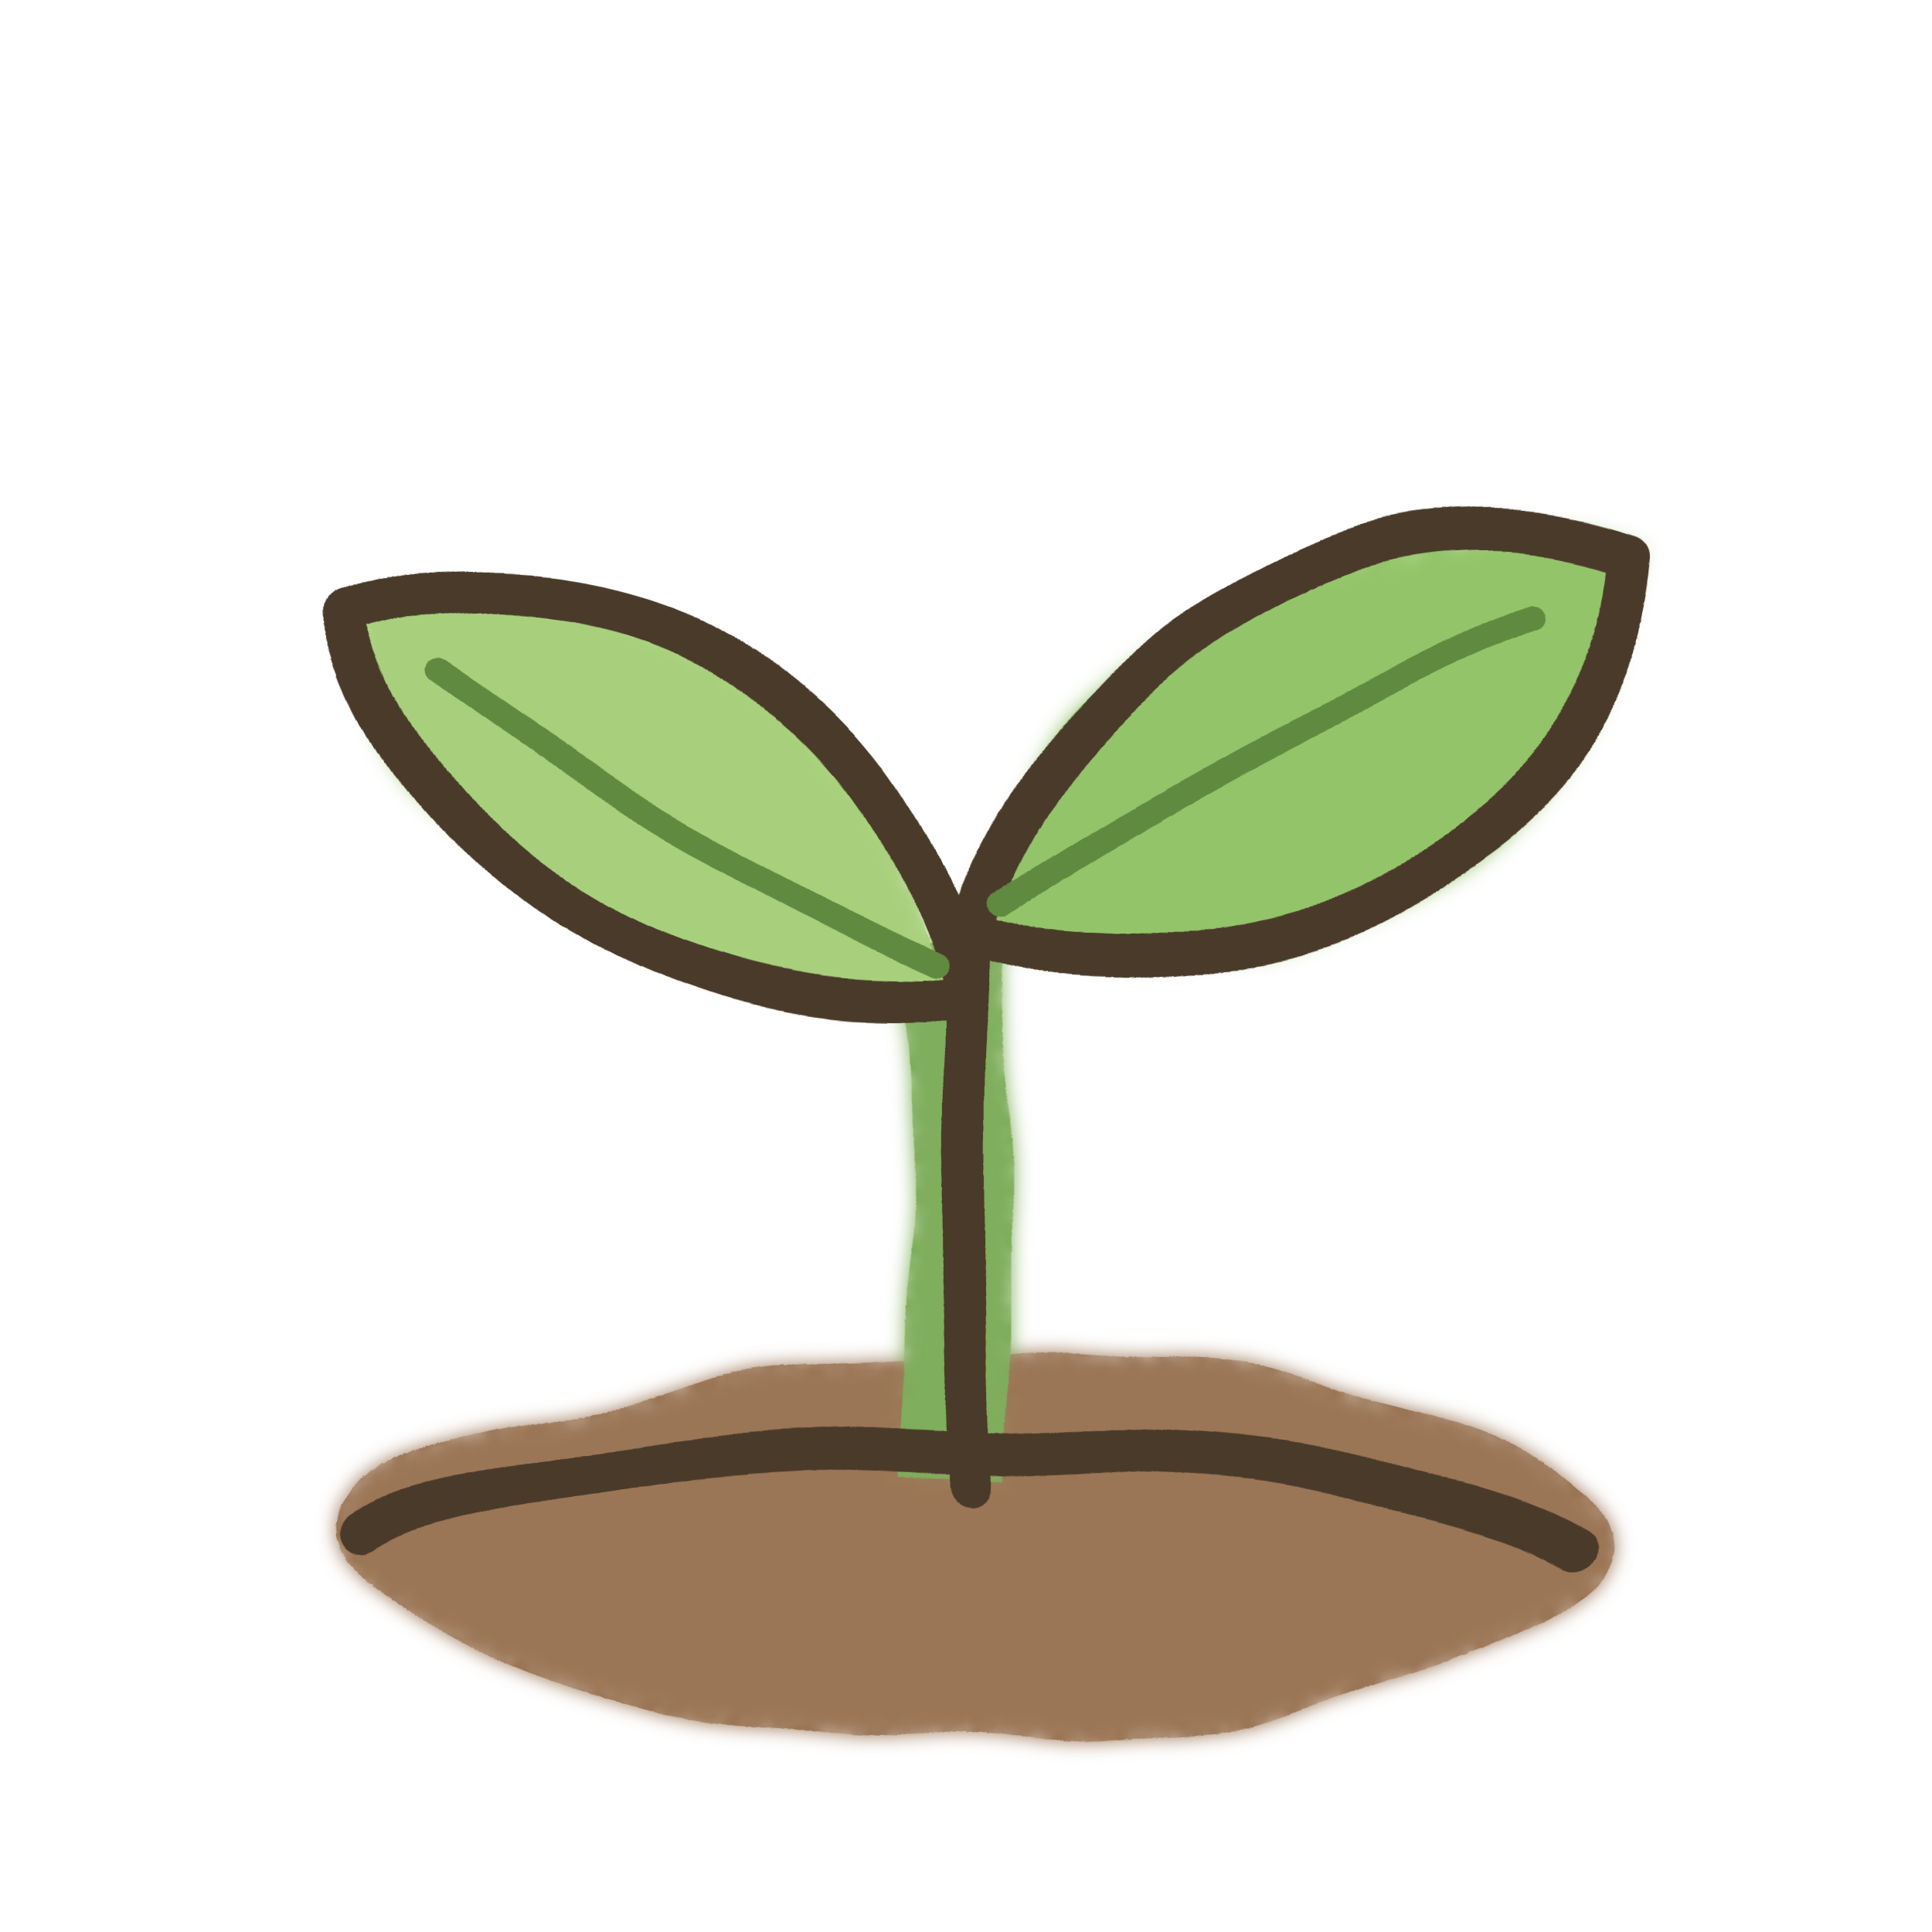
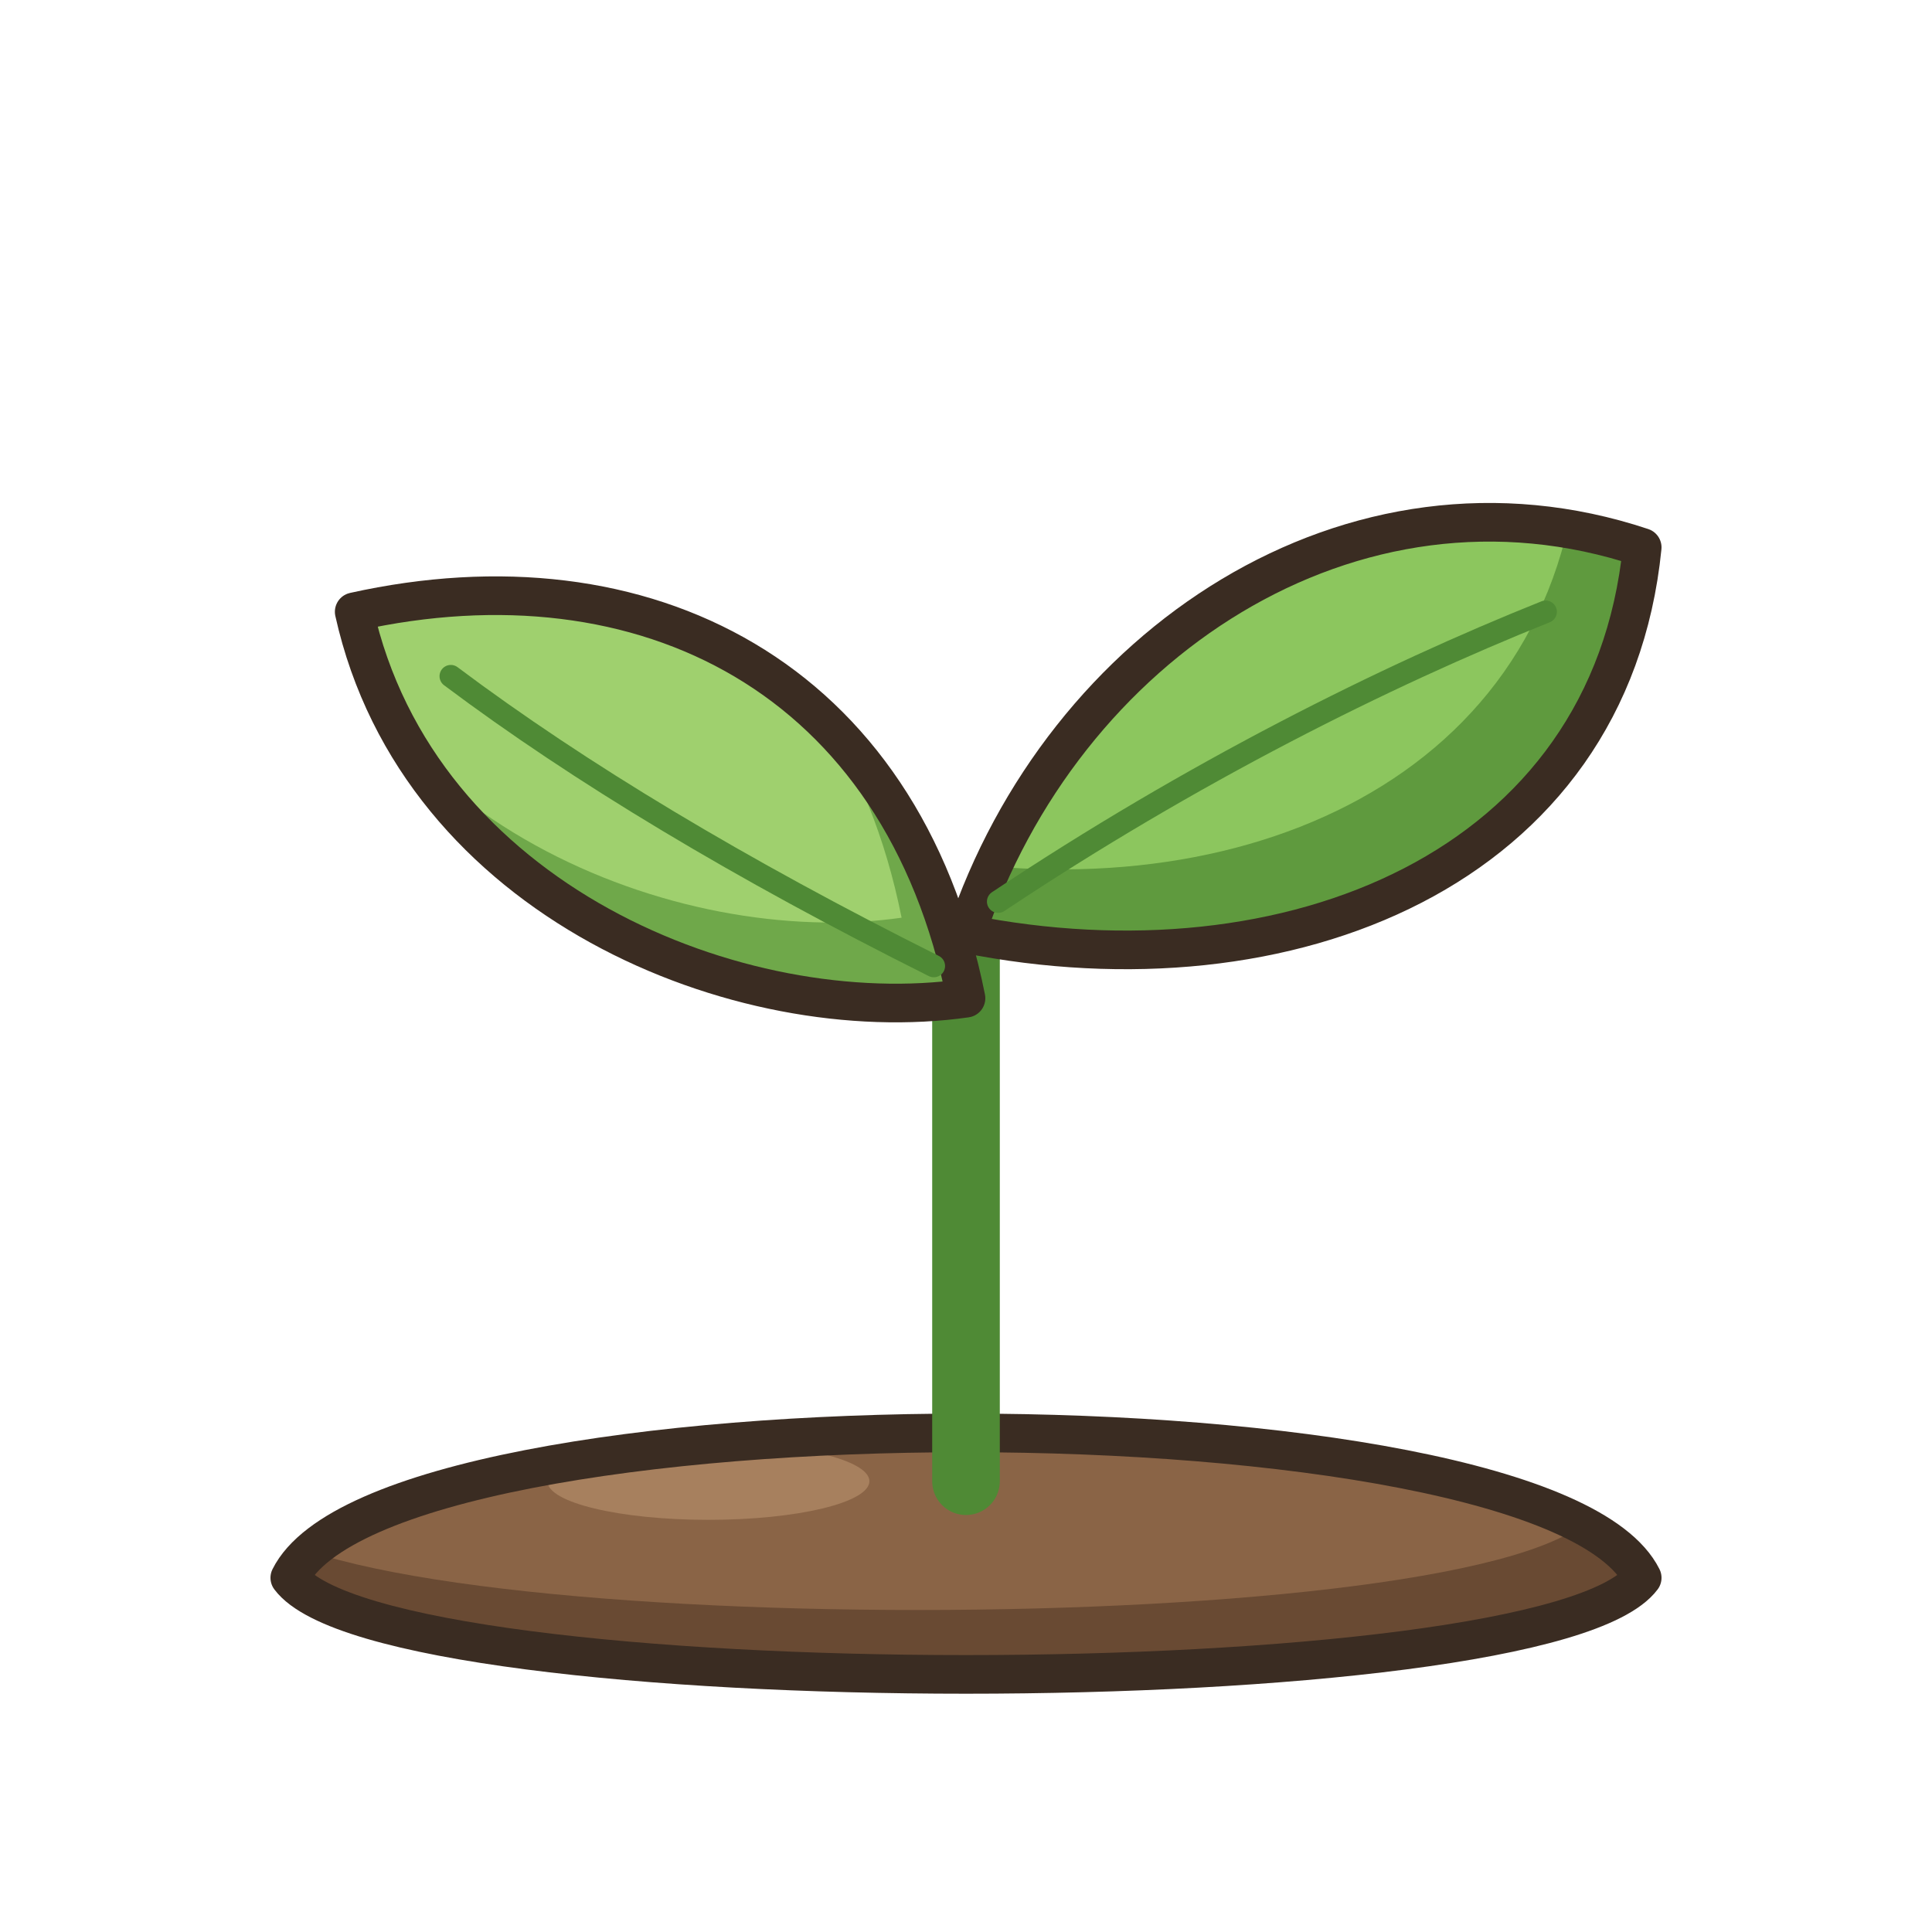
<svg xmlns="http://www.w3.org/2000/svg" viewBox="0 0 120 120" width="120" height="120">
-   <defs>
-     <filter id="ink" x="-10%" y="-10%" width="120%" height="120%">
-       <feTurbulence type="fractalNoise" baseFrequency="0.035" numOctaves="2" seed="11" result="n" />
-       <feDisplacementMap in="SourceGraphic" in2="n" scale="3.2" xChannelSelector="R" yChannelSelector="G" />
-     </filter>
-     <filter id="wash" x="-15%" y="-15%" width="130%" height="130%">
-       <feTurbulence type="fractalNoise" baseFrequency="0.03" numOctaves="3" seed="11" result="n1" />
-       <feDisplacementMap in="SourceGraphic" in2="n1" scale="6" xChannelSelector="R" yChannelSelector="G" result="d" />
-       <feTurbulence type="fractalNoise" baseFrequency="0.6" numOctaves="2" seed="11" result="n2" />
-       <feColorMatrix in="n2" type="matrix" values="0 0 0 0 0  0 0 0 0 0  0 0 0 0 0  0 0 0 -1.1 1.35" result="grain" />
-       <feComposite in="d" in2="grain" operator="in" result="g" />
-       <feGaussianBlur in="d" stdDeviation="0.6" result="soft" />
-       <feMerge>
-         <feMergeNode in="soft" />
-         <feMergeNode in="g" />
-       </feMerge>
-     </filter>
-     <radialGradient id="hl" cx="35%" cy="30%" r="70%">
-       <stop offset="0" stop-color="#fff" stop-opacity=".55" />
-       <stop offset=".6" stop-color="#fff" stop-opacity="0" />
-     </radialGradient>
-   </defs>
-   <g filter="url(#wash)">
-     <ellipse cx="60" cy="96" rx="40" ry="12" fill="#9b7656" />
-     <path d="M60 92 C60 76 60 66 60 58" stroke="#7fae5c" stroke-width="6" fill="none" />
-     <path d="M60 62 C46 64 26 56 22 38 C40 34 56 42 60 62Z" fill="#a8d07c" />
-     <path d="M60 58 C66 40 84 28 102 34 C100 54 80 62 60 58Z" fill="#94c46a" />
+   <clipPath id="c7">
+     <path d="M18 98 C24 86 96 86 102 98 C96 106 24 106 18 98Z" />
+   </clipPath>
+   <g clip-path="url(#c7)">
+     <path d="M18 98 C24 86 96 86 102 98 C96 106 24 106 18 98Z" fill="#694a33" />
+     <path d="M18 98 C24 86 96 86 102 98 C96 106 24 106 18 98Z" fill="#8a6446" transform="translate(-3 -4)" />
+     <ellipse cx="44" cy="92" rx="10" ry="2.4" fill="#a7805e" />
  </g>
-   <g filter="url(#ink)">
-     <path d="M22 96 C34 88 86 88 98 96" fill="none" stroke="#4a3a2a" stroke-width="2.6" stroke-linecap="round" stroke-linejoin="round" />
-     <path d="M60 92 C60 76 60 66 60 58" fill="none" stroke="#4a3a2a" stroke-width="2.6" stroke-linecap="round" stroke-linejoin="round" />
-     <path d="M60 62 C46 64 26 56 22 38 C40 34 56 42 60 62Z" fill="none" stroke="#4a3a2a" stroke-width="2.6" stroke-linecap="round" stroke-linejoin="round" />
-     <path d="M60 58 C66 40 84 28 102 34 C100 54 80 62 60 58Z" fill="none" stroke="#4a3a2a" stroke-width="2.6" stroke-linecap="round" stroke-linejoin="round" />
-     <path d="M58 60 C46 54 36 48 28 42 M62 56 C74 48 86 42 96 38" fill="none" stroke="#5f8a40" stroke-width="1.6" stroke-linecap="round" stroke-linejoin="round" />
+   <path d="M18 98 C24 86 96 86 102 98 C96 106 24 106 18 98Z" fill="none" stroke="#3a2c22" stroke-width="2.4" stroke-linejoin="round" />
+   <path d="M60 92 C60 78 60 68 60 58" fill="none" stroke="#4f8a35" stroke-width="4.2" stroke-linecap="round" stroke-linejoin="round" />
+   <clipPath id="c8">
+     <path d="M60 62 C46 64 26 56 22 38 C40 34 56 42 60 62Z" />
+   </clipPath>
+   <g clip-path="url(#c8)">
+     <path d="M60 62 C46 64 26 56 22 38 C40 34 56 42 60 62Z" fill="#6fa84a" />
+     <path d="M60 62 C46 64 26 56 22 38 C40 34 56 42 60 62Z" fill="#9fd06e" transform="translate(-4 -5)" />
  </g>
+   <path d="M60 62 C46 64 26 56 22 38 C40 34 56 42 60 62Z" fill="none" stroke="#3a2c22" stroke-width="2.4" stroke-linejoin="round" />
+   <clipPath id="c9">
+     <path d="M60 58 C66 40 84 28 102 34 C100 54 80 62 60 58Z" />
+   </clipPath>
+   <g clip-path="url(#c9)">
+     <path d="M60 58 C66 40 84 28 102 34 C100 54 80 62 60 58Z" fill="#5f9a3e" />
+     <path d="M60 58 C66 40 84 28 102 34 C100 54 80 62 60 58Z" fill="#8cc65e" transform="translate(-4 -5)" />
+   </g>
+   <path d="M60 58 C66 40 84 28 102 34 C100 54 80 62 60 58Z" fill="none" stroke="#3a2c22" stroke-width="2.4" stroke-linejoin="round" />
+   <path d="M58 60 C46 54 36 48 28 42 M62 56 C74 48 86 42 96 38" fill="none" stroke="#4f8a35" stroke-width="1.4" stroke-linecap="round" stroke-linejoin="round" />
</svg>
